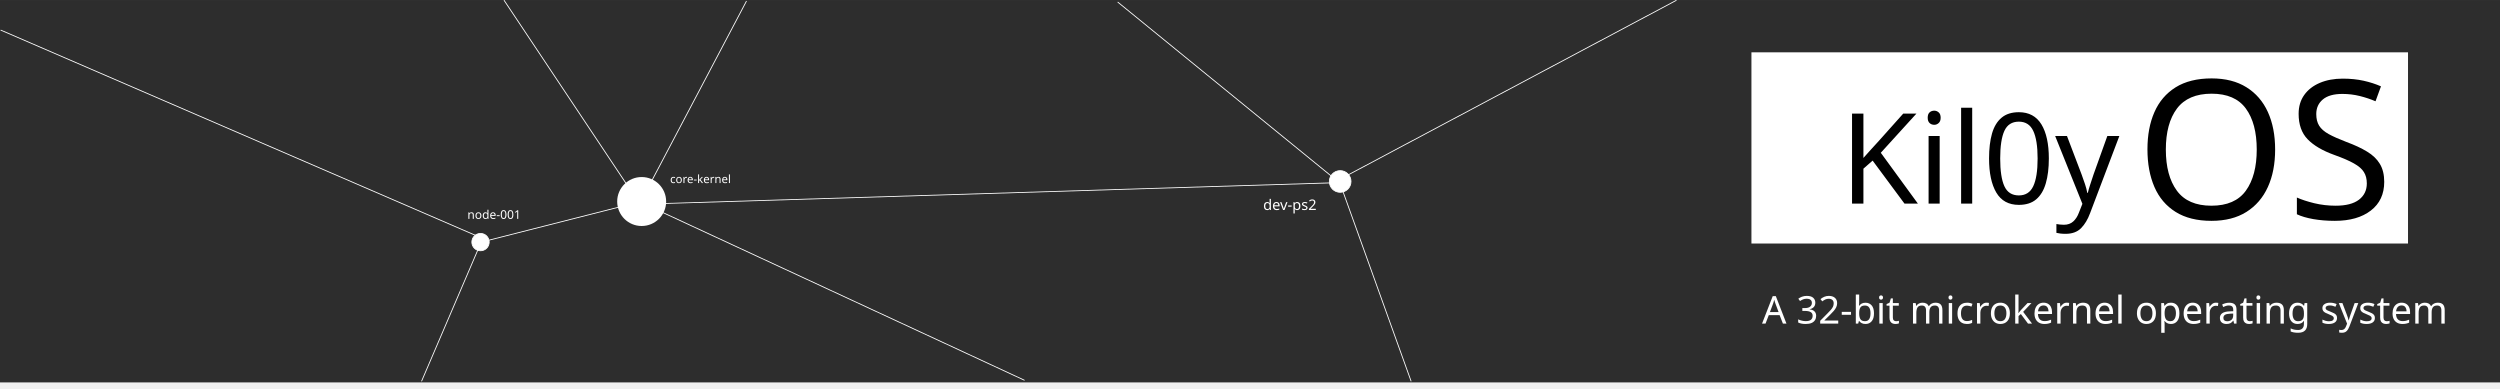
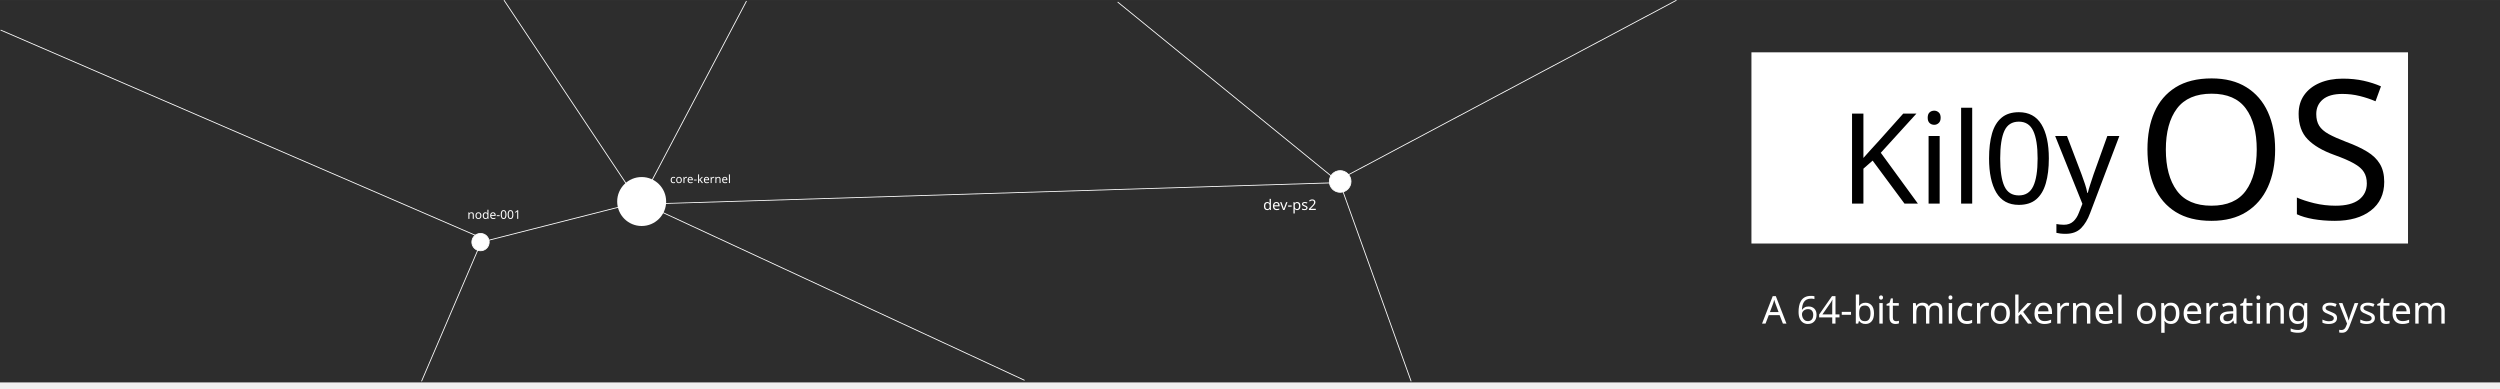
<svg xmlns="http://www.w3.org/2000/svg" version="1.1" width="1497.639" height="232.695" viewBox="0,0,1497.639,232.695">
-   <g transform="translate(508.8195,-64.55682)">
+   <g transform="translate(508.8195,-63.65269)">
    <g data-paper-data="{&quot;isPaintingLayer&quot;:true}" fill-rule="nonzero" stroke-linejoin="miter" stroke-miterlimit="10" stroke-dasharray="" stroke-dashoffset="0" style="mix-blend-mode: normal">
-       <path d="M-508.82,293.642v-229.076h1497.639v229.076z" fill="#2d2d2d" stroke="none" stroke-width="0" stroke-linecap="butt" />
-       <path d="M540.392,210.44v-114.538h393.319v114.538z" fill="#ffffff" stroke="none" stroke-width="0" stroke-linecap="butt" />
-       <text transform="translate(593.3391,186.521) scale(1.88799,1.88799)" font-size="40" xml:space="preserve" fill="#000000" fill-rule="nonzero" stroke="none" stroke-width="1" stroke-linecap="butt" stroke-linejoin="miter" stroke-miterlimit="10" stroke-dasharray="" stroke-dashoffset="0" font-family="Sans Serif" font-weight="normal" text-anchor="start" style="mix-blend-mode: normal">
+       <path d="M-508.82,292.738v-229.076h1497.639v229.076z" fill="#2d2d2d" stroke="none" stroke-width="0" stroke-linecap="butt" />
+       <path d="M540.392,209.536v-114.538h393.319v114.538z" fill="#ffffff" stroke="none" stroke-width="0" stroke-linecap="butt" />
+       <text transform="translate(593.3391,185.6169) scale(1.88799,1.88799)" font-size="40" xml:space="preserve" fill="#000000" fill-rule="nonzero" stroke="none" stroke-width="1" stroke-linecap="butt" stroke-linejoin="miter" stroke-miterlimit="10" stroke-dasharray="" stroke-dashoffset="0" font-family="Sans Serif" font-weight="normal" text-anchor="start" style="mix-blend-mode: normal">
        <tspan x="0" dy="0">Kil0y</tspan>
        <tspan x="0" dy="46.15px"> </tspan>
      </text>
-       <text transform="translate(770.5489,195.6747) scale(2.90169,2.90169)" font-size="40" xml:space="preserve" fill="#000000" fill-rule="nonzero" stroke="none" stroke-width="1" stroke-linecap="butt" stroke-linejoin="miter" stroke-miterlimit="10" stroke-dasharray="" stroke-dashoffset="0" font-family="Sans Serif" font-weight="normal" text-anchor="start" style="mix-blend-mode: normal">
+       <text transform="translate(770.5489,194.7706) scale(2.90169,2.90169)" font-size="40" xml:space="preserve" fill="#000000" fill-rule="nonzero" stroke="none" stroke-width="1" stroke-linecap="butt" stroke-linejoin="miter" stroke-miterlimit="10" stroke-dasharray="" stroke-dashoffset="0" font-family="Sans Serif" font-weight="normal" text-anchor="start" style="mix-blend-mode: normal">
        <tspan x="0" dy="0">OS</tspan>
      </text>
-       <text transform="translate(546.744,258.4052) scale(0.57314,0.57314)" font-size="40" xml:space="preserve" fill="#ffffff" fill-rule="nonzero" stroke="none" stroke-width="1" stroke-linecap="butt" stroke-linejoin="miter" stroke-miterlimit="10" stroke-dasharray="" stroke-dashoffset="0" font-family="Sans Serif" font-weight="normal" text-anchor="start" style="mix-blend-mode: normal">
-         <tspan x="0" dy="0">A 32-bit microkernel operating system </tspan>
+       <text transform="translate(546.744,257.5011) scale(0.57314,0.57314)" font-size="40" xml:space="preserve" fill="#ffffff" fill-rule="nonzero" stroke="none" stroke-width="1" stroke-linecap="butt" stroke-linejoin="miter" stroke-miterlimit="10" stroke-dasharray="" stroke-dashoffset="0" font-family="Sans Serif" font-weight="normal" text-anchor="start" style="mix-blend-mode: normal">
+         <tspan x="0" dy="0">A 64-bit microkernel operating system </tspan>
      </text>
-       <path d="M-139.092,185.278c0,-8.099 6.566,-14.665 14.665,-14.665c8.099,0 14.665,6.566 14.665,14.665c0,8.099 -6.566,14.665 -14.665,14.665c-8.099,0 -14.665,-6.566 -14.665,-14.665z" fill="#ffffff" stroke="none" stroke-width="0" stroke-linecap="butt" />
-       <path d="M287.531,173.267c0,-3.582 2.904,-6.486 6.486,-6.486c3.582,0 6.486,2.904 6.486,6.486c0,3.582 -2.904,6.486 -6.486,6.486c-3.582,0 -6.486,-2.904 -6.486,-6.486z" fill="#ffffff" stroke="#ffffff" stroke-width="0.5" stroke-linecap="butt" />
-       <path d="M-226.151,209.587c0,-2.866 2.323,-5.189 5.189,-5.189c2.866,0 5.189,2.323 5.189,5.189c0,2.866 -2.323,5.189 -5.189,5.189c-2.866,0 -5.189,-2.323 -5.189,-5.189z" fill="#ffffff" stroke="#ffffff" stroke-width="0.5" stroke-linecap="butt" />
-       <path d="M-61.721,65.347l-63.212,119.941l-95.628,24.312l-35.658,83.202" fill="none" stroke="#ffffff" stroke-width="0.5" stroke-linecap="round" />
-       <path d="M-206.806,64.807l81.334,122.102l419.252,-12.967l42.682,118.86" fill="none" stroke="#ffffff" stroke-width="0.5" stroke-linecap="round" />
-       <path d="M495.302,64.807l-203.143,108.055l-131.287,-106.974" fill="none" stroke="#ffffff" stroke-width="0.5" stroke-linecap="round" />
-       <path d="M-508.279,82.636l287.426,124.263" fill="none" stroke="#ffffff" stroke-width="0.5" stroke-linecap="round" />
-       <path d="M-136.031,180.425l7.024,10.805" fill="none" stroke="#ffffff" stroke-width="0.5" stroke-linecap="round" />
-       <path d="M104.775,292.3l-229.409,-106.392" fill="none" stroke="#ffffff" stroke-width="0.5" stroke-linecap="round" />
-       <text transform="translate(-107.4232,174.2431) scale(0.17146,0.17146)" font-size="40" xml:space="preserve" fill="#ffffff" fill-rule="nonzero" stroke="none" stroke-width="1" stroke-linecap="butt" stroke-linejoin="miter" stroke-miterlimit="10" stroke-dasharray="" stroke-dashoffset="0" font-family="Pixel" font-weight="normal" text-anchor="start" style="mix-blend-mode: normal">
+       <path d="M-139.092,184.374c0,-8.099 6.566,-14.665 14.665,-14.665c8.099,0 14.665,6.566 14.665,14.665c0,8.099 -6.566,14.665 -14.665,14.665c-8.099,0 -14.665,-6.566 -14.665,-14.665z" fill="#ffffff" stroke="none" stroke-width="0" stroke-linecap="butt" />
+       <path d="M287.531,172.362c0,-3.582 2.904,-6.486 6.486,-6.486c3.582,0 6.486,2.904 6.486,6.486c0,3.582 -2.904,6.486 -6.486,6.486c-3.582,0 -6.486,-2.904 -6.486,-6.486z" fill="#ffffff" stroke="#ffffff" stroke-width="0.5" stroke-linecap="butt" />
+       <path d="M-226.151,208.683c0,-2.866 2.323,-5.189 5.189,-5.189c2.866,0 5.189,2.323 5.189,5.189c0,2.866 -2.323,5.189 -5.189,5.189c-2.866,0 -5.189,-2.323 -5.189,-5.189z" fill="#ffffff" stroke="#ffffff" stroke-width="0.5" stroke-linecap="butt" />
+       <path d="M-61.721,64.443l-63.212,119.941l-95.628,24.312l-35.658,83.202" fill="none" stroke="#ffffff" stroke-width="0.5" stroke-linecap="round" />
+       <path d="M-206.806,63.903l81.334,122.102l419.252,-12.967l42.682,118.86" fill="none" stroke="#ffffff" stroke-width="0.5" stroke-linecap="round" />
+       <path d="M495.302,63.903l-203.143,108.055l-131.287,-106.974" fill="none" stroke="#ffffff" stroke-width="0.5" stroke-linecap="round" />
+       <path d="M-220.854,205.995l-287.426,-124.263" fill="none" stroke="#ffffff" stroke-width="0.5" stroke-linecap="round" />
+       <path d="M-136.031,179.521l7.024,10.805" fill="none" stroke="#ffffff" stroke-width="0.5" stroke-linecap="round" />
+       <path d="M-124.633,185.004l229.409,106.392" fill="none" stroke="#ffffff" stroke-width="0.5" stroke-linecap="round" />
+       <text transform="translate(-107.4232,173.3389) scale(0.17146,0.17146)" font-size="40" xml:space="preserve" fill="#ffffff" fill-rule="nonzero" stroke="none" stroke-width="1" stroke-linecap="butt" stroke-linejoin="miter" stroke-miterlimit="10" stroke-dasharray="" stroke-dashoffset="0" font-family="Pixel" font-weight="normal" text-anchor="start" style="mix-blend-mode: normal">
        <tspan x="0" dy="0">core-kernel</tspan>
      </text>
-       <text transform="translate(247.8699,190.3478) scale(0.21895,0.21895)" font-size="40" xml:space="preserve" fill="#ffffff" fill-rule="nonzero" stroke="none" stroke-width="1" stroke-linecap="butt" stroke-linejoin="miter" stroke-miterlimit="10" stroke-dasharray="" stroke-dashoffset="0" font-family="Pixel" font-weight="normal" text-anchor="start" style="mix-blend-mode: normal">
+       <text transform="translate(247.8699,189.4437) scale(0.21895,0.21895)" font-size="40" xml:space="preserve" fill="#ffffff" fill-rule="nonzero" stroke="none" stroke-width="1" stroke-linecap="butt" stroke-linejoin="miter" stroke-miterlimit="10" stroke-dasharray="" stroke-dashoffset="0" font-family="Pixel" font-weight="normal" text-anchor="start" style="mix-blend-mode: normal">
        <tspan x="0" dy="0">dev-ps2</tspan>
      </text>
-       <text transform="translate(-228.8622,195.6728) scale(0.18051,0.18051)" font-size="40" xml:space="preserve" fill="#ffffff" fill-rule="nonzero" stroke="none" stroke-width="1" stroke-linecap="butt" stroke-linejoin="miter" stroke-miterlimit="10" stroke-dasharray="" stroke-dashoffset="0" font-family="Pixel" font-weight="normal" text-anchor="start" style="mix-blend-mode: normal">
+       <text transform="translate(-228.8622,194.7686) scale(0.18051,0.18051)" font-size="40" xml:space="preserve" fill="#ffffff" fill-rule="nonzero" stroke="none" stroke-width="1" stroke-linecap="butt" stroke-linejoin="miter" stroke-miterlimit="10" stroke-dasharray="" stroke-dashoffset="0" font-family="Pixel" font-weight="normal" text-anchor="start" style="mix-blend-mode: normal">
        <tspan x="0" dy="0">node-001</tspan>
      </text>
    </g>
  </g>
</svg>
